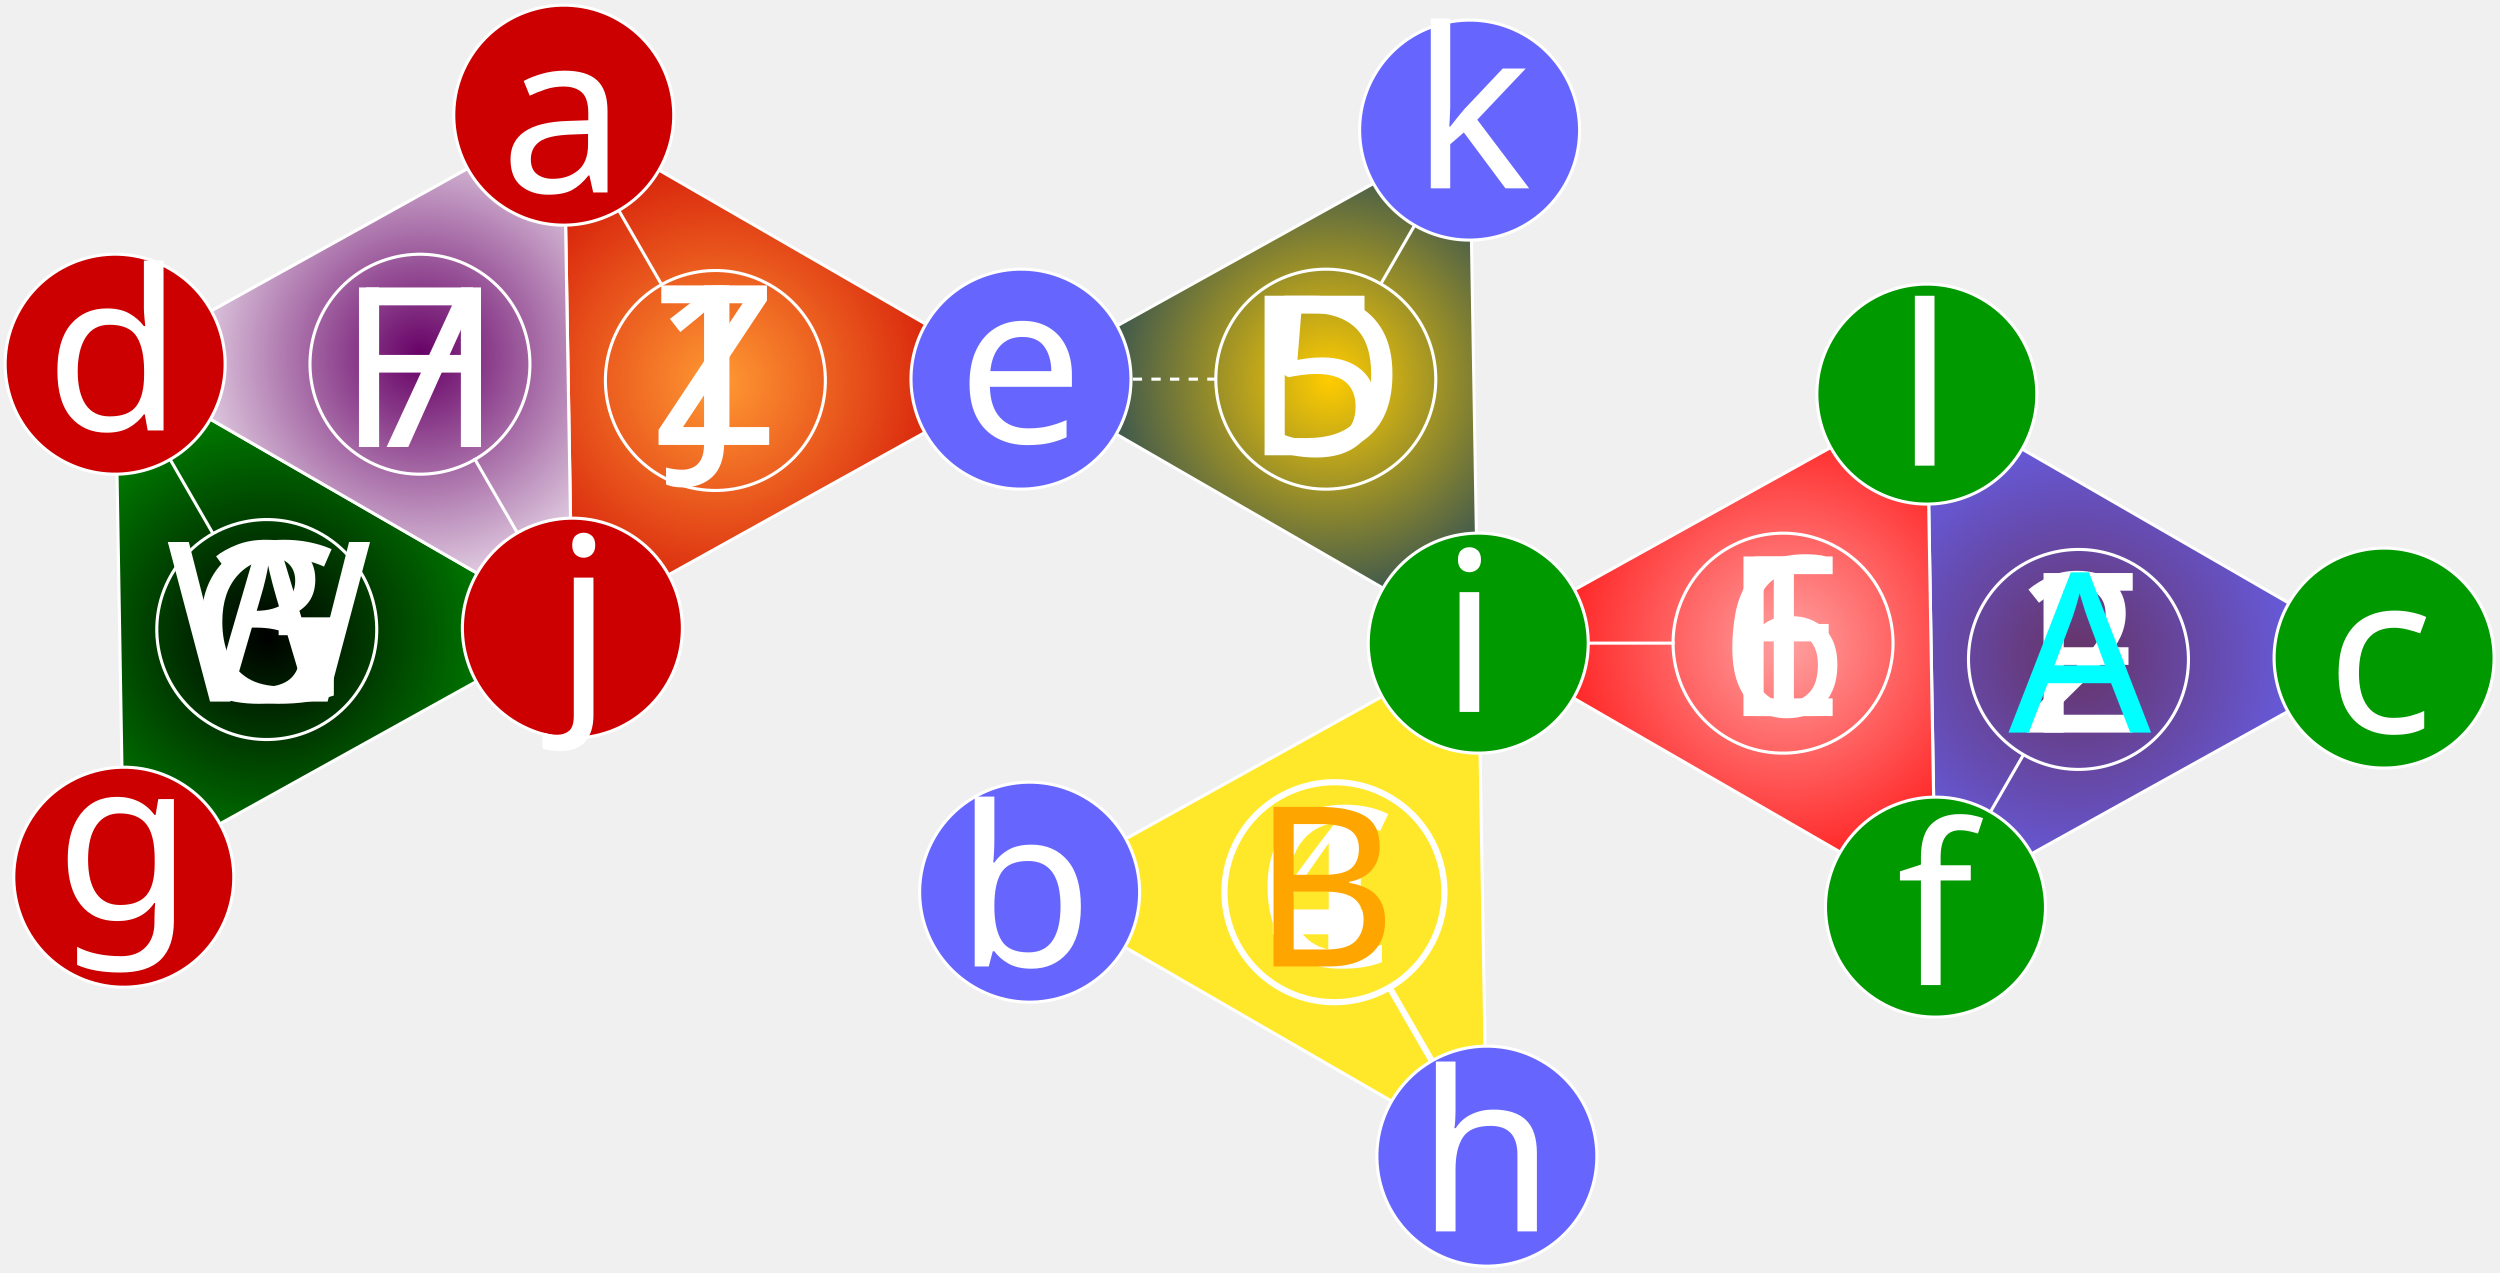
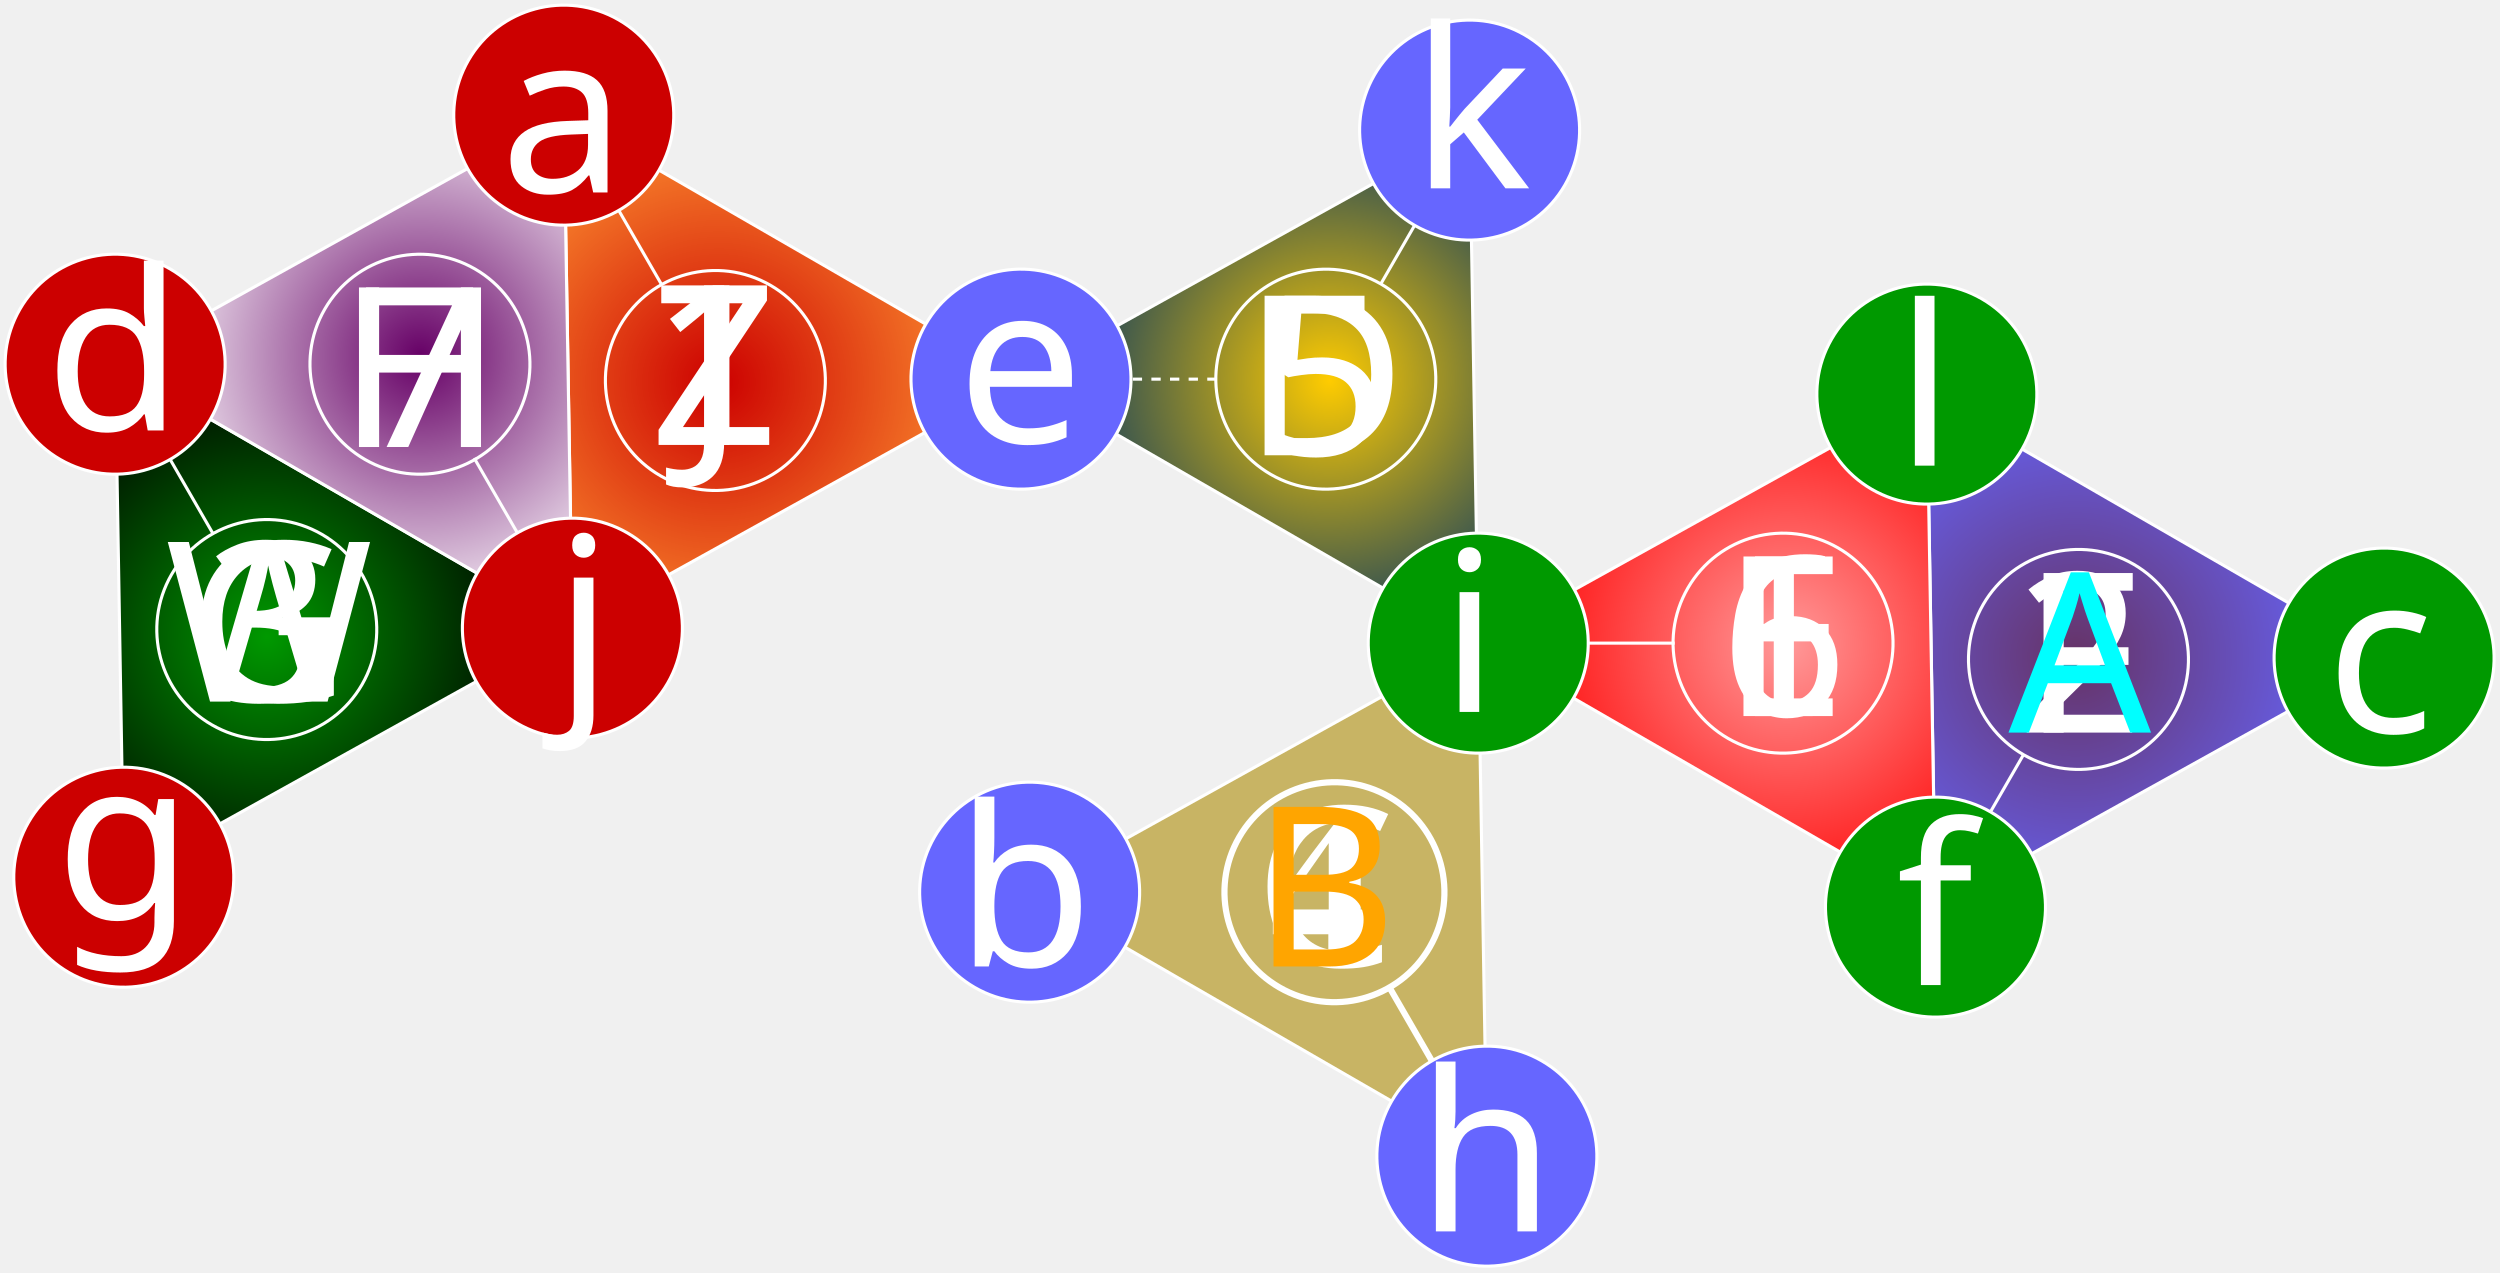
<svg xmlns="http://www.w3.org/2000/svg" width="100%" height="100%" viewBox="0 0 1208 615">
  <style>
    @font-face {
      font-family: "Astro";
      src: url("fonts/Astro.woff"),
          url("fonts/Astro.ttf");
    }
    [class^="hermetica-"], [class*=" hermetica-"] {
      color: black;
      font-size: 3em;
    }
    path {
      fill-rule: nonzero;
      stroke: #fff;
      stroke-width: 1.5px;
    }
    text {
      font-family: 'Astro';
      font-size: 108px;
      fill: #fff;
      stroke: none;
      text-anchor: middle;
    }
    a {
      cursor: pointer;
    }
    [id$="triangle"] {
      stroke: white;
      stroke-width: 0.01px;
    }
    [id$="line"] {
      fill: none;
      stroke: white;
    }
    [id$="label"] {
      fill: none;
      stroke: white;
      stroke-width: 0.83px;
    }
    [id$="circle"] {
      fill: none;
      stroke: white;
      stroke-width: 1.25px;
    }
-     [id$="group"]:hover {
-       opacity: 0.5;
-     }
+     
    [class^="cardinal"] {
      fill: rgb(204,0,0);
      stroke: white;
    }
    [class^="fixed"] {
      fill: rgb(102,102,255);
      stroke: white;
    }
    [class^="mutable"] {
      fill: rgb(0,153,0);
      stroke: white;
    }
-     #radial-1 stop:first-child { stop-color:rgb(255,153,51); }
-     #radial-1 stop:last-child  { stop-color:rgb(204,0,0); }
-     #radial-2 stop:first-child { stop-color:rgb(102,51,102); }
-     #radial-2 stop:last-child  { stop-color:rgb(102,102,255); }
-     #radial-3 stop:first-child { stop-color:rgb(0,0,0); }
-     #radial-3 stop:last-child  { stop-color:rgb(0,153,0); }
-     #radial-4 stop:first-child { stop-color:rgb(255,255,51); }
-     #radial-4 stop:last-child  { stop-color:rgb(200,180,100); }
-     #radial-5 stop:first-child { stop-color:rgb(255,204,0); }
-     #radial-5 stop:last-child  { stop-color:rgb(0,51,102); }
-     #radial-6 stop:first-child { stop-color:rgb(255,160,160); }
-     #radial-6 stop:last-child  { stop-color:rgb(255,0,0); }
-     #radial-7 stop:first-child { stop-color:rgb(102,0,102); }
-     #radial-7 stop:last-child  { stop-color:rgb(255,255,255); }
- 
    [class*="sun"] {
      stroke: none;
      fill: cyan;
    }
    [class*="moon"] {
      stroke: none;
      fill: orange;
    }

  </style>
  <a id="ray-1-group" href="http://esotericastrology.org/rays/ray1/" target="_parent">
    <path class="ray-1-triangle" d="M276.579,303.535l216.766,-120.336l-220.935,-127.557l4.169,247.893Z" fill="url(#radial-1)" />
    <g id="ray-1-label">
      <path class="ray-1-line" d="M272.41,55.642 l47.452,82.189" />
      <path class="ray-1-circle" d="M299.647,157.284c-14.666,25.403 -5.949,57.934 19.453,72.6c25.403,14.667 57.935,5.95 72.601,-19.453c14.666,-25.403 5.95,-57.934 -19.453,-72.6c-25.403,-14.667 -57.934,-5.95 -72.601,19.453Z" />
      <text class="ray-1-text" x="345px" y="215px">1</text>
      <text class="ray-1-sacred" x="345px" y="215px">Z</text>
      <text class="ray-1-non" x="345px" y="215px">J</text>
    </g>
  </a>
  <a id="ray-2-group" href="http://esotericastrology.org/rays/ray2/" target="_parent">
    <path class="ray-2-triangle" d="M935.224,438.319l216.768,-120.336l-220.937,-127.559l4.169,247.895Z" fill="url(#radial-2)" />
    <g id="ray-2-label">
      <path class="ray-2-line" d="M935.225,438.317 l42.521,-73.651" />
      <path class="ray-2-circle" d="M958.293,292.066c-14.666,25.403 -5.949,57.934 19.454,72.601c25.403,14.666 57.934,5.949 72.6,-19.453c14.666,-25.403 5.95,-57.935 -19.453,-72.601c-25.403,-14.666 -57.934,-5.95 -72.601,19.453Z" />
      <text class="ray-2-text" x="1005px" y="354px">2</text>
      <text class="ray-2-sacred" x="1005px" y="354px">F</text>
      <text class="ray-2-non-sun" x="1005px" y="354px">A</text>
    </g>
  </a>
  <a id="ray-3-group" href="http://esotericastrology.org/rays/ray3/" target="_parent">
    <path class="ray-3-triangle" d="M59.81,423.872l216.767,-120.337l-220.935,-127.557l4.168,247.894Z" fill="url(#radial-3)" />
    <g id="ray-3-label">
      <path class="ray-3-line" d="M55.643,175.979l47.452,82.19" />
      <path class="ray-3-circle" d="M82.88,277.622c-14.666,25.403 -5.949,57.934 19.454,72.601c25.403,14.666 57.935,5.95 72.601,-19.453c14.666,-25.403 5.949,-57.934 -19.454,-72.601c-25.403,-14.667 -57.935,-5.95 -72.601,19.453Z" />
      <text class="ray-3-text" x="130px" y="339px">3</text>
      <text class="ray-3-sacred" x="130px" y="339px">G</text>
      <text class="ray-3-non" x="130px" y="339px">W</text>
    </g>
  </a>
  <a id="ray-4-group" href="http://esotericastrology.org/rays/ray4/" target="_parent">
-     <path class="ray-4-triangle" d="M714.285,310.759l4.171,247.894l-220.936,-127.558l216.765,-120.336Z" fill="#ffe82a" />
+     <path class="ray-4-triangle" d="M714.285,310.759l4.171,247.894l-220.936,-127.558l216.765,-120.336Z" fill="url(#radial-4)" />
    <g id="ray-4-label">
      <path class="ray-4-line" d="M718.456,558.653l-47.452,-82.19" style="stroke-width:3px;" />
      <path class="ray-4-circle" d="M598.777,404.536c-14.666,25.403 -5.95,57.934 19.453,72.6c25.403,14.667 57.934,5.95 72.601,-19.453c14.666,-25.403 5.95,-57.934 -19.453,-72.601c-25.403,-14.666 -57.935,-5.949 -72.601,19.454Z" style="stroke-width:3px;" />
      <text class="ray-4-text" x="640px" y="467px" style="font-family:'Times-Bold', 'Times';font-weight:700;">4</text>
      <text class="ray-4-sacred" x="640px" y="467px">C</text>
      <text class="ray-4-non-moon" x="640px" y="467px">B</text>
    </g>
  </a>
  <a id="ray-5-group" href="http://esotericastrology.org/rays/ray5/" target="_parent">
    <path class="ray-5-triangle" d="M710.116,62.864l4.169,247.893l-220.937,-127.557l216.768,-120.336Z" fill="url(#radial-5)" />
    <g id="ray-5-label">
      <path class="ray-5-line" d="M710.116,62.864l-42.909,74.324" />
      <path class="ray-5-line" d="M493.348,183.2l94.906,0" style="stroke-dasharray:4.5,4.5;" />
      <path class="ray-5-circle" d="M594.607,156.641c-14.666,25.403 -5.95,57.934 19.453,72.6c25.402,14.666 57.933,5.95 72.6,-19.453c14.666,-25.403 5.95,-57.934 -19.453,-72.6c-25.403,-14.667 -57.933,-5.95 -72.6,19.453Z" />
      <text class="ray-5-text" x="640px" y="220px">5</text>
      <text class="ray-5-sacred" x="640px" y="220px">D</text>
      <text class="ray-5-non" x="640px" y="220px" />
    </g>
  </a>
  <a id="ray-6-group" href="http://esotericastrology.org/rays/ray6/" target="_parent">
    <path class="ray-6-triangle" d="M931.054,190.422l4.17,247.895l-220.937,-127.558l216.767,-120.337Z" fill="url(#radial-6)" />
    <g id="ray-6-label">
      <path class="ray-6-line" d="M714.287,310.759l94.906,0" />
      <path class="ray-6-circle" d="M815.546,284.2c-14.666,25.403 -5.95,57.934 19.453,72.601c25.402,14.666 57.933,5.949 72.6,-19.454c14.666,-25.403 5.95,-57.934 -19.453,-72.6c-25.402,-14.666 -57.933,-5.95 -72.6,19.453Z" />
      <text class="ray-6-text" x="862px" y="346px">6</text>
      <text class="ray-6-sacred" x="862px" y="346px">I</text>
      <text class="ray-6-non" x="862px" y="346px">E</text>
    </g>
  </a>
  <a id="ray-7-group" href="http://esotericastrology.org/rays/ray7/" target="_parent">
    <path class="ray-7-triangle" d="M272.408,55.642l4.17,247.892l-220.935,-127.557l216.765,-120.335Z" fill="url(#radial-7)" />
    <g id="ray-7-label">
      <path class="ray-7-line" d="M276.578,303.534l-47.452,-82.19" />
      <path class="ray-7-circle" d="M156.899,149.417c-14.666,25.403 -5.949,57.934 19.454,72.601c25.403,14.667 57.935,5.95 72.601,-19.453c14.666,-25.403 5.949,-57.934 -19.454,-72.601c-25.403,-14.666 -57.935,-5.95 -72.601,19.453Z" />
      <text class="ray-7-text" x="203px" y="216px">7</text>
      <text class="ray-7-sacred" x="203px" y="216px">H</text>
      <text class="ray-7-non" x="203px" y="216px" />
    </g>
  </a>
  <g id="sign-nodes">
-     <path class="cardinal-earth" d="M303.154,257.509c25.419,14.676 34.13,47.181 19.454,72.601c-14.677,25.421 -47.182,34.129 -72.602,19.453c-25.419,-14.676 -34.13,-47.18 -19.453,-72.601c14.676,-25.42 47.181,-34.129 72.601,-19.453" />
-     <text x="282px" y="337px">j</text>
+     <a id="sign-capricorn-group" href="http://esotericastrology.org/signs/capricorn/" target="_parent">
+       <path class="cardinal-earth" d="M303.154,257.509c25.419,14.676 34.13,47.181 19.454,72.601c-14.677,25.421 -47.182,34.129 -72.602,19.453c-25.419,-14.676 -34.13,-47.18 -19.453,-72.601c14.676,-25.42 47.181,-34.129 72.601,-19.453" />
+       <text x="282px" y="337px">j</text>
+     </a>
    <path class="cardinal-water" d="M82.216,129.951c25.419,14.676 34.129,47.18 19.453,72.599c-14.677,25.421 -47.181,34.131 -72.6,19.455c-25.42,-14.676 -34.131,-47.181 -19.454,-72.602c14.676,-25.419 47.181,-34.128 72.601,-19.452" />
    <text x="55px" y="208px">d</text>
    <path class="cardinal-fire" d="M298.984,9.615c25.419,14.676 34.13,47.181 19.453,72.601c-14.676,25.42 -47.181,34.129 -72.6,19.453c-25.42,-14.676 -34.131,-47.181 -19.455,-72.601c14.677,-25.42 47.182,-34.129 72.602,-19.453" />
    <text x="272px" y="93px">a</text>
    <path class="cardinal-air" d="M13.784,397.299c14.677,-25.421 47.182,-34.13 72.602,-19.454c25.419,14.676 34.13,47.181 19.453,72.602c-14.676,25.42 -47.181,34.128 -72.6,19.452c-25.42,-14.676 -34.131,-47.18 -19.455,-72.6" />
    <text x="60px" y="444px">g</text>
    <path class="fixed-air" d="M664.091,36.291c14.676,-25.419 47.179,-34.13 72.6,-19.453c25.421,14.677 34.13,47.181 19.454,72.6c-14.677,25.421 -47.181,34.131 -72.601,19.454c-25.421,-14.677 -34.129,-47.18 -19.453,-72.601" />
    <text x="711px" y="91px">k</text>
    <path class="fixed-fire" d="M447.321,156.628c14.677,-25.421 47.181,-34.131 72.601,-19.455c25.42,14.677 34.13,47.181 19.453,72.602c-14.676,25.42 -47.18,34.129 -72.601,19.452c-25.419,-14.676 -34.129,-47.18 -19.453,-72.599" />
    <text x="493px" y="214px">e</text>
    <path class="fixed-earth" d="M451.493,404.522c14.676,-25.42 47.179,-34.13 72.6,-19.453c25.421,14.676 34.13,47.18 19.454,72.6c-14.677,25.422 -47.181,34.13 -72.601,19.453c-25.421,-14.676 -34.13,-47.178 -19.453,-72.6" />
    <text x="495px" y="467px">b</text>
    <path class="fixed-water" d="M672.432,532.081c14.676,-25.42 47.179,-34.13 72.599,-19.454c25.422,14.678 34.13,47.181 19.454,72.6c-14.678,25.423 -47.179,34.131 -72.602,19.454c-25.419,-14.676 -34.128,-47.178 -19.451,-72.6" />
    <text x="718px" y="595px">h</text>
    <path class="mutable-fire" d="M668.26,284.187c14.677,-25.421 47.181,-34.13 72.601,-19.454c25.421,14.676 34.13,47.18 19.453,72.601c-14.676,25.42 -47.18,34.129 -72.601,19.452c-25.419,-14.676 -34.129,-47.179 -19.453,-72.599" />
    <text x="710px" y="344px">i</text>
    <path class="mutable-earth" d="M889.2,411.746c14.676,-25.421 47.18,-34.13 72.6,-19.454c25.421,14.677 34.13,47.181 19.453,72.601c-14.676,25.42 -47.18,34.129 -72.6,19.453c-25.42,-14.676 -34.129,-47.18 -19.453,-72.6" />
    <text x="935px" y="476px">f</text>
    <path class="mutable-water" d="M885.03,163.85c14.676,-25.419 47.179,-34.129 72.599,-19.453c25.422,14.677 34.13,47.18 19.454,72.6c-14.677,25.421 -47.179,34.131 -72.602,19.453c-25.419,-14.676 -34.127,-47.179 -19.451,-72.6" />
    <text x="930px" y="225px">l</text>
    <path class="mutable-air" d="M1105.97,291.409c14.676,-25.42 47.18,-34.129 72.6,-19.453c25.421,14.677 34.13,47.181 19.454,72.6c-14.677,25.421 -47.181,34.13 -72.602,19.454c-25.419,-14.676 -34.129,-47.18 -19.452,-72.601" />
    <text x="1150px" y="354px">c</text>
  </g>
  <defs>
    <radialGradient id="radial-1" cx="0" cy="0" r="1" gradientUnits="userSpaceOnUse" gradientTransform="matrix(121.135,69.9373,-69.9373,121.135,347.334,184.507)">
-       <stop offset="0" />
-       <stop offset="1" />
+       <stop offset="0" style="stop-color:#c00;stop-opacity:1" />
+       <stop offset="1" style="stop-color:#f93;stop-opacity:1" />
    </radialGradient>
    <radialGradient id="radial-2" cx="0" cy="0" r="1" gradientUnits="userSpaceOnUse" gradientTransform="matrix(121.136,69.9378,-69.9378,121.136,1002.93,317.528)">
-       <stop offset="0" />
-       <stop offset="1" />
+       <stop offset="0" style="stop-color:#636;stop-opacity:1" />
+       <stop offset="1" style="stop-color:#66f;stop-opacity:1" />
    </radialGradient>
    <radialGradient id="radial-3" cx="0" cy="0" r="1" gradientUnits="userSpaceOnUse" gradientTransform="matrix(118.411,68.3646,-68.3646,118.411,128.993,307.568)">
-       <stop offset="0" />
-       <stop offset="1" />
+       <stop offset="0" style="stop-color:#090;stop-opacity:1" />
+       <stop offset="1" style="stop-color:#000;stop-opacity:1" />
+     </radialGradient>
+     <radialGradient id="radial-4" cx="0" cy="0" r="1" gradientUnits="userSpaceOnUse" gradientTransform="matrix(121.135,69.9375,-69.9375,121.135,642.412,183.654)">
+       <stop offset="0" style="stop-color:rgb(255,255,51);stop-opacity:1" />
+       <stop offset="1" style="stop-color:rgb(200,180,100);stop-opacity:1" />
    </radialGradient>
    <radialGradient id="radial-5" cx="0" cy="0" r="1" gradientUnits="userSpaceOnUse" gradientTransform="matrix(121.135,69.9375,-69.9375,121.135,642.412,183.654)">
-       <stop offset="0" />
-       <stop offset="1" />
+       <stop offset="0" style="stop-color:#fc0;stop-opacity:1" />
+       <stop offset="1" style="stop-color:#036;stop-opacity:1" />
    </radialGradient>
    <radialGradient id="radial-6" cx="0" cy="0" r="1" gradientUnits="userSpaceOnUse" gradientTransform="matrix(121.135,69.9375,-69.9375,121.135,863.351,311.213)">
-       <stop offset="0" />
-       <stop offset="1" />
+       <stop offset="0" style="stop-color:#f99;stop-opacity:1" />
+       <stop offset="1" style="stop-color:#f00;stop-opacity:1" />
    </radialGradient>
    <radialGradient id="radial-7" cx="0" cy="0" r="1" gradientUnits="userSpaceOnUse" gradientTransform="matrix(118.411,68.3649,-68.3649,118.411,203.227,171.946)">
-       <stop offset="0" />
-       <stop offset="1" />
+       <stop offset="0" style="stop-color:#606;stop-opacity:1" />
+       <stop offset="1" style="stop-color:#fff;stop-opacity:1" />
    </radialGradient>
  </defs>
</svg>
